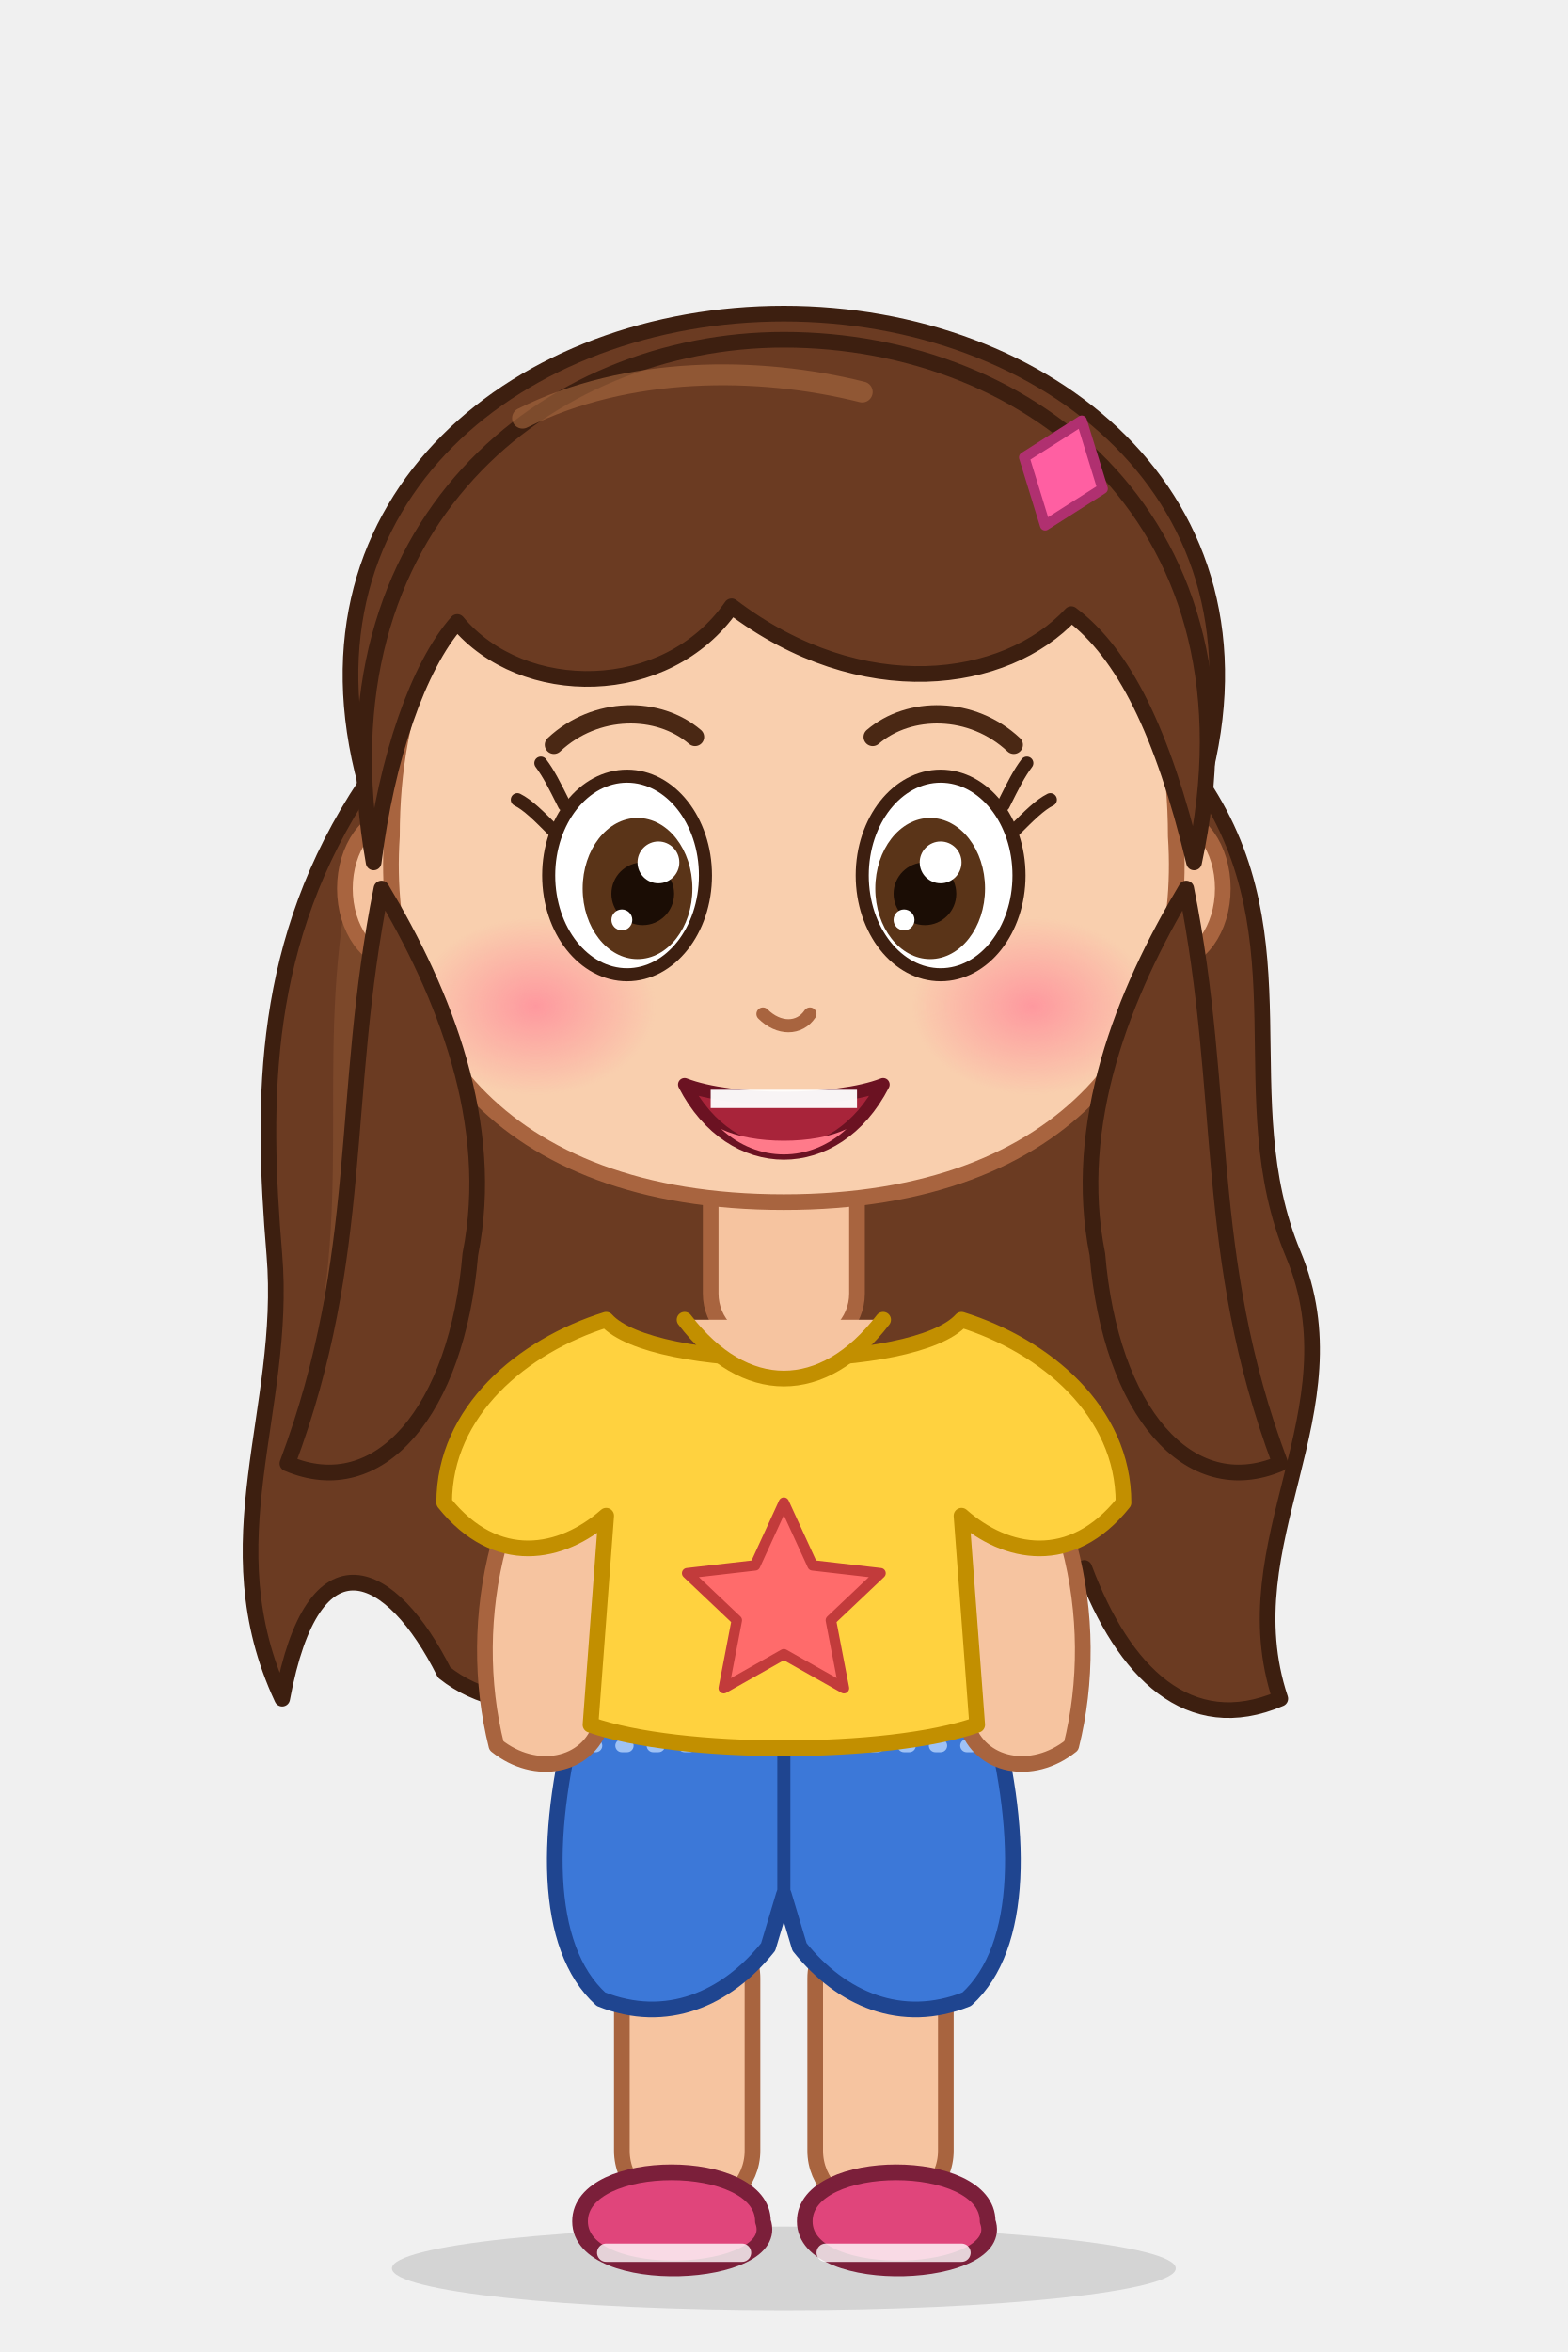
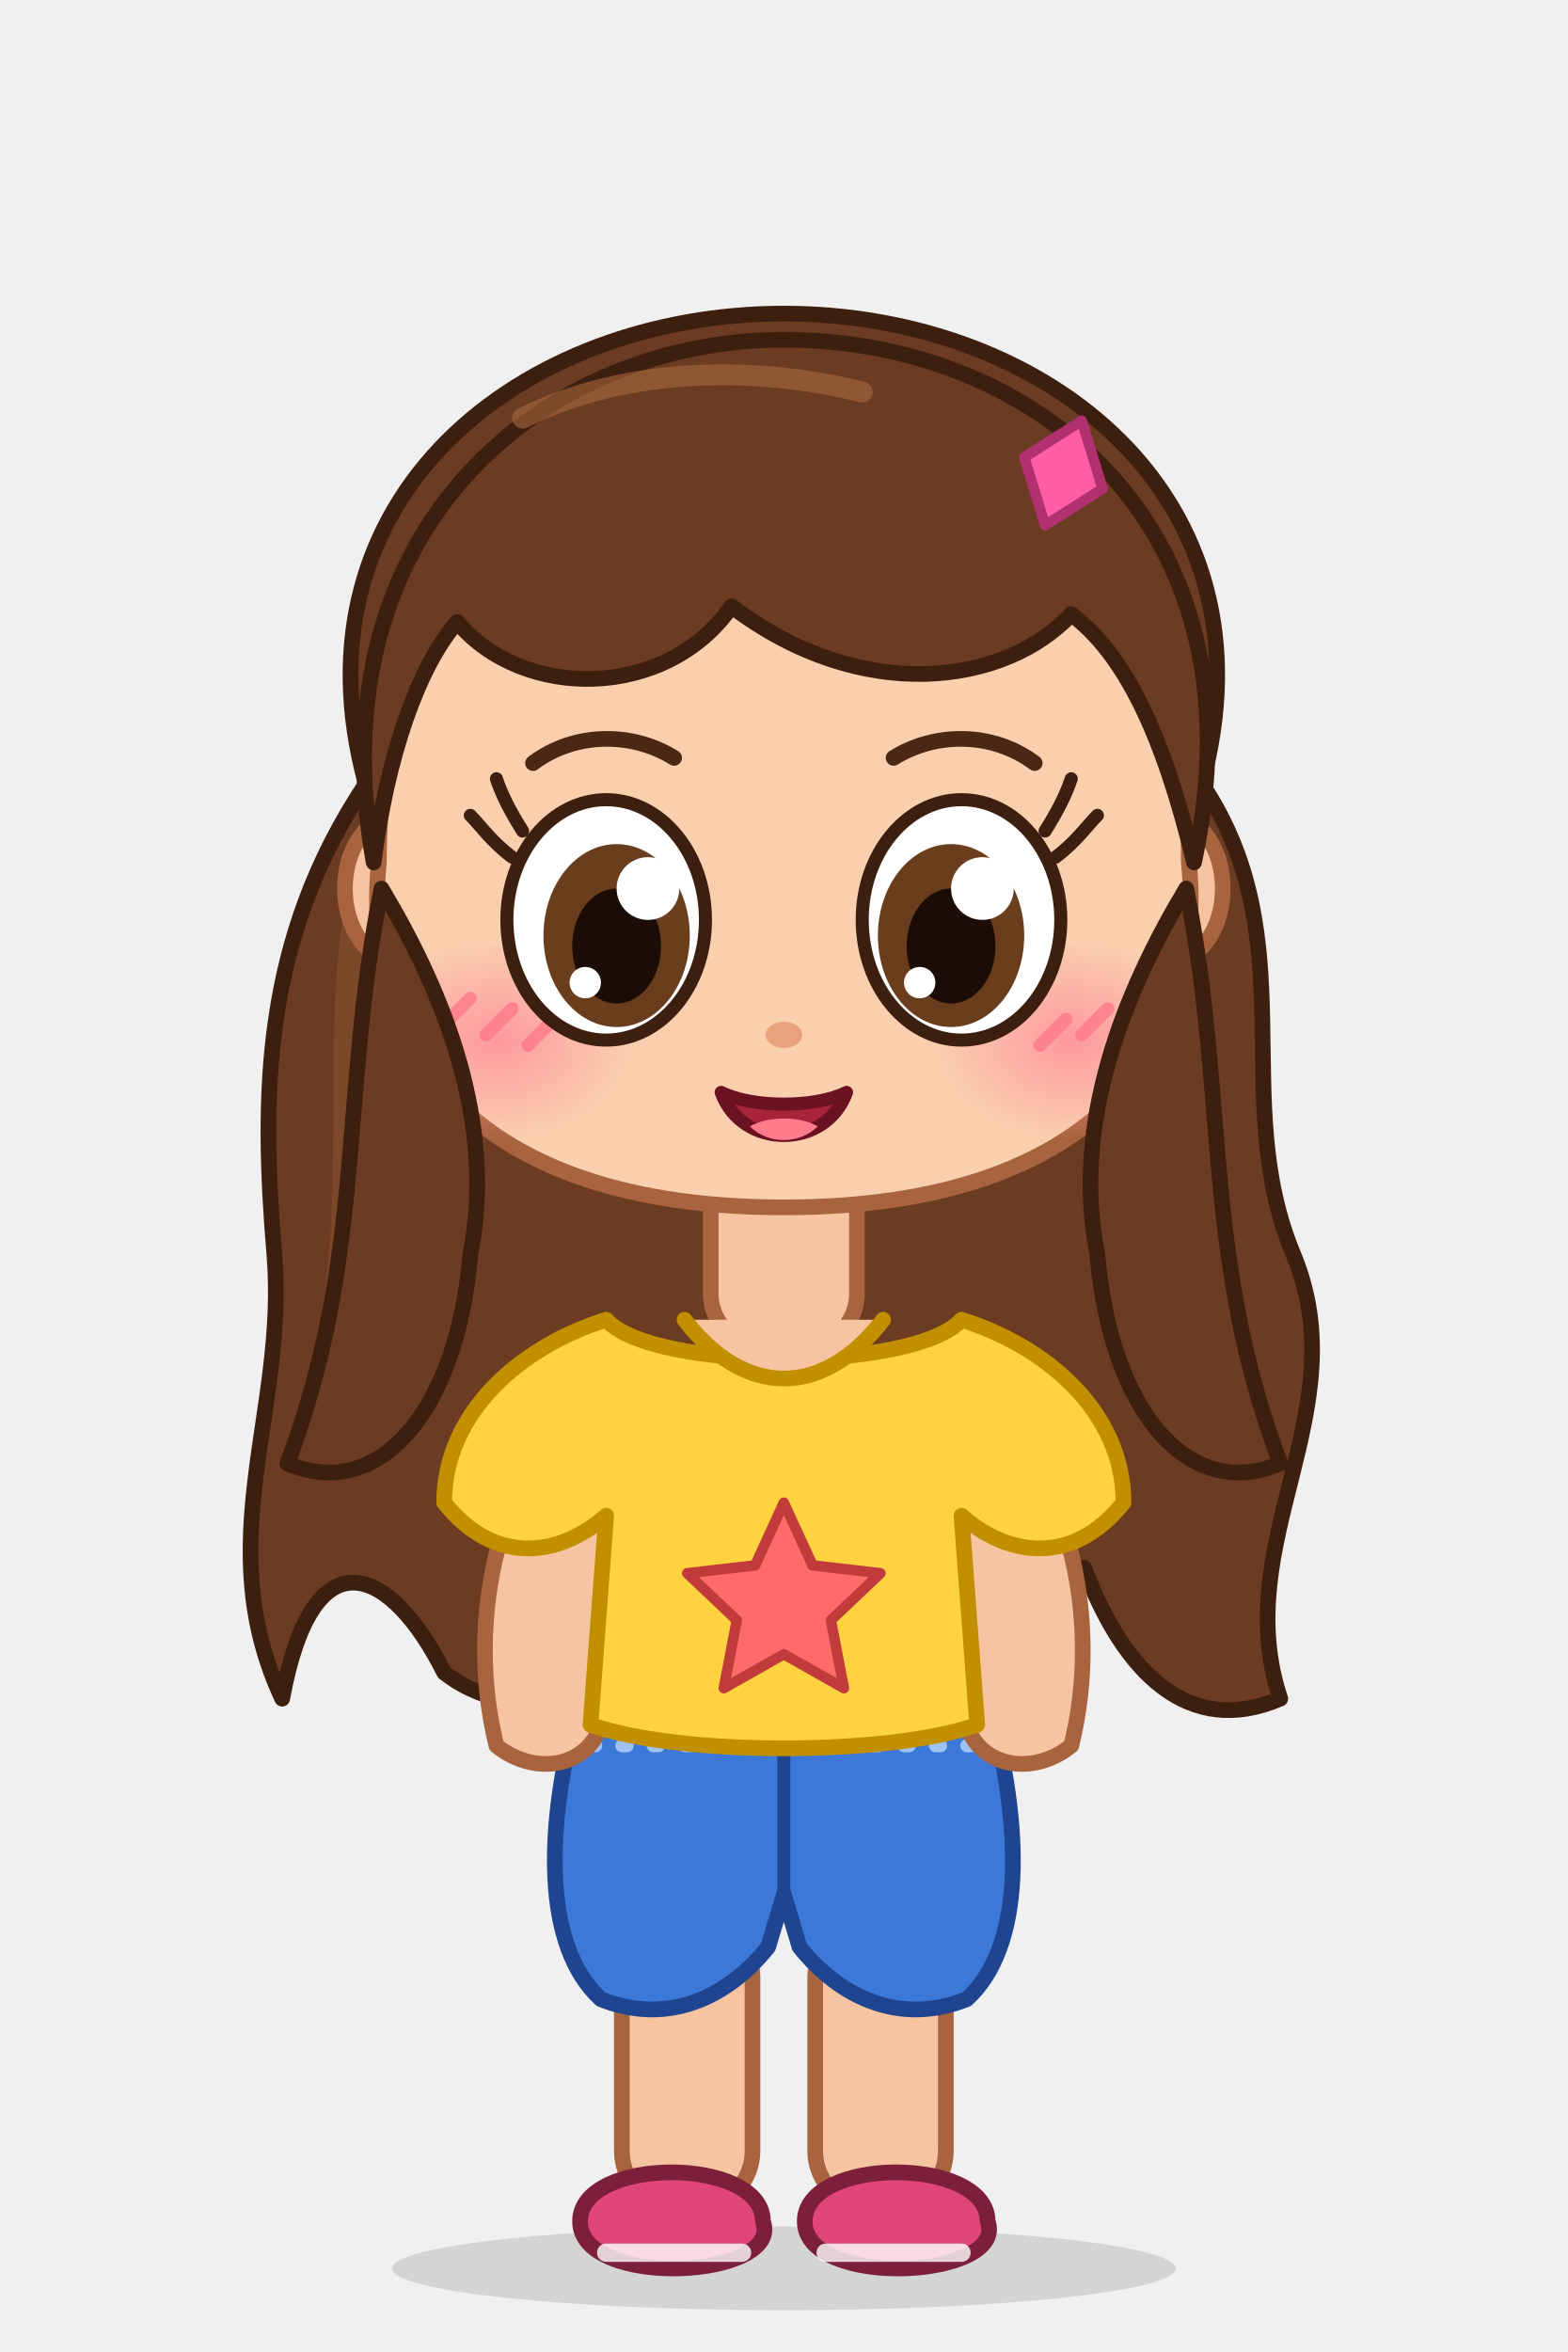
<svg xmlns="http://www.w3.org/2000/svg" viewBox="0 0 600 900" width="600" height="900">
  <defs>
    <radialGradient id="cheek" cx="50%" cy="50%" r="50%">
      <stop offset="0" stop-color="#ff8f9c" stop-opacity=".85" />
      <stop offset="1" stop-color="#ff8f9c" stop-opacity="0" />
    </radialGradient>
  </defs>
  <g id="damla" stroke-linejoin="round" stroke-linecap="round">
    <ellipse cx="300" cy="868" rx="150" ry="16" fill="#000" opacity=".12" />
    <path id="hair-back" fill="#6b3b22" stroke="#3d1f10" stroke-width="6" d="M140 300 C110 190 200 120 300 120 C400 120 490 190 460 300          C500 360 470 420 495 480 C520 540 470 590 490 650          C455 665 430 640 415 600 C400 640 365 655 340 620          C320 650 280 650 262 618 C240 655 195 660 170 640          C150 600 120 585 108 650 C80 590 110 540 105 480          C100 420 100 360 140 300 Z" />
    <path fill="#8a5232" opacity=".55" d="M135 330 C120 400 135 450 120 520 C150 480 150 400 135 330Z" />
    <g stroke="#a8643f" stroke-width="6" fill="#f6c4a0">
      <rect x="238" y="735" width="50" height="110" rx="22" />
      <rect x="312" y="735" width="50" height="110" rx="22" />
    </g>
    <g stroke="#7b1f3a" stroke-width="6" fill="#e0457b">
      <path d="M222 850 C222 825 292 825 292 850 C300 872 222 876 222 850Z" />
      <path d="M308 850 C308 825 378 825 378 850 C386 872 308 876 308 850Z" />
    </g>
    <path d="M232 862 H284 M316 862 H368" stroke="#fff" stroke-width="7" opacity=".8" />
    <path fill="#3c78d8" stroke="#1f4590" stroke-width="6" d="M222 650 H378 C392 700 392 745 370 765 C345 775 322 765 306 745 L300 725 L294 745          C278 765 255 775 230 765 C208 745 208 700 222 650Z" />
    <path d="M300 660 V725" stroke="#1f4590" stroke-width="5" />
    <path d="M226 668 H374" stroke="#9fc2f5" stroke-width="5" stroke-dasharray="2 10" />
    <g stroke="#a8643f" stroke-width="6" fill="#f6c4a0">
      <path d="M232 525 C190 560 178 620 190 668 C205 680 225 676 230 660 C228 620 240 585 262 560Z" />
      <path d="M368 525 C410 560 422 620 410 668 C395 680 375 676 370 660 C372 620 360 585 338 560Z" />
    </g>
    <path fill="#ffd23f" stroke="#c28f00" stroke-width="6" d="M232 505 C200 515 170 540 170 575 C190 600 215 595 232 580 L226 660          C260 672 340 672 374 660 L368 580 C385 595 410 600 430 575          C430 540 400 515 368 505 C350 525 250 525 232 505Z" />
    <path fill="#ff6b6b" stroke="#c23b3b" stroke-width="4" d="M300 575 l11 24 26 3 -19 18 5 26 -23 -13 -23 13 5 -26 -19 -18 26 -3Z" />
    <rect x="272" y="440" width="56" height="75" rx="20" fill="#f6c4a0" stroke="#a8643f" stroke-width="6" />
    <path d="M262 505 C285 535 315 535 338 505" fill="#f6c4a0" stroke="#c28f00" stroke-width="6" />
    <g fill="#f6c4a0" stroke="#a8643f" stroke-width="6">
      <ellipse cx="152" cy="340" rx="20" ry="28" />
      <ellipse cx="448" cy="340" rx="20" ry="28" />
    </g>
-     <path fill="#f9cfae" stroke="#a8643f" stroke-width="6" d="M150 320 C150 215 220 175 300 175 C380 175 450 215 450 320          C455 395 410 460 300 460 C190 460 145 395 150 320Z" />
-     <ellipse cx="205" cy="385" rx="46" ry="34" fill="url(#cheek)" />
-     <ellipse cx="395" cy="385" rx="46" ry="34" fill="url(#cheek)" />
+     <path fill="#f9cfae" stroke="#a8643f" stroke-width="6" d="M145 330 C145 215 215 172 300 172 C385 172 455 215 455 330          C462 400 420 462 300 462 C180 462 138 400 145 330Z" />
+     <ellipse cx="190" cy="398" rx="52" ry="38" fill="url(#cheek)" />
+     <ellipse cx="410" cy="398" rx="52" ry="38" fill="url(#cheek)" />
+     <g stroke="#ff7a8a" stroke-width="5" opacity=".8" fill="none">
+       <path d="M170 392 l10 -10 M186 396 l10 -10 M202 400 l10 -10" />
+       <path d="M398 400 l10 -10 M414 396 l10 -10 M430 392 l10 -10" />
+     </g>
    <g>
-       <ellipse cx="240" cy="335" rx="30" ry="38" fill="#fff" stroke="#3d1f10" stroke-width="5" />
-       <ellipse cx="360" cy="335" rx="30" ry="38" fill="#fff" stroke="#3d1f10" stroke-width="5" />
-       <ellipse cx="244" cy="340" rx="21" ry="27" fill="#5a3418" />
-       <ellipse cx="356" cy="340" rx="21" ry="27" fill="#5a3418" />
-       <circle cx="246" cy="342" r="12" fill="#1b0d05" />
-       <circle cx="354" cy="342" r="12" fill="#1b0d05" />
-       <circle cx="252" cy="330" r="8" fill="#fff" />
-       <circle cx="360" cy="330" r="8" fill="#fff" />
-       <circle cx="238" cy="352" r="4" fill="#fff" />
-       <circle cx="346" cy="352" r="4" fill="#fff" />
-       <path d="M212 318 C206 312 202 308 198 306 M216 308 C212 300 210 296 207 292" stroke="#3d1f10" stroke-width="5" fill="none" />
-       <path d="M388 318 C394 312 398 308 402 306 M384 308 C388 300 390 296 393 292" stroke="#3d1f10" stroke-width="5" fill="none" />
+       <ellipse cx="232" cy="352" rx="38" ry="46" fill="#fff" stroke="#3d1f10" stroke-width="5" />
+       <ellipse cx="368" cy="352" rx="38" ry="46" fill="#fff" stroke="#3d1f10" stroke-width="5" />
+       <ellipse cx="236" cy="358" rx="28" ry="35" fill="#6a3d1c" />
+       <ellipse cx="364" cy="358" rx="28" ry="35" fill="#6a3d1c" />
+       <ellipse cx="236" cy="362" rx="17" ry="22" fill="#1b0d05" />
+       <ellipse cx="364" cy="362" rx="17" ry="22" fill="#1b0d05" />
+       <circle cx="248" cy="340" r="12" fill="#fff" />
+       <circle cx="376" cy="340" r="12" fill="#fff" />
+       <circle cx="224" cy="376" r="6" fill="#fff" />
+       <circle cx="352" cy="376" r="6" fill="#fff" />
+       <path d="M196 328 C188 322 184 316 180 312 M200 318 C195 310 192 304 190 298" stroke="#3d1f10" stroke-width="5" fill="none" />
+       <path d="M404 328 C412 322 416 316 420 312 M400 318 C405 310 408 304 410 298" stroke="#3d1f10" stroke-width="5" fill="none" />
    </g>
-     <path d="M212 285 C228 270 252 270 266 282 M334 282 C348 270 372 270 388 285" stroke="#4a2814" stroke-width="7" fill="none" />
-     <path d="M292 388 C298 394 306 394 310 388" stroke="#a8643f" stroke-width="5" fill="none" />
-     <path d="M262 415 C280 450 320 450 338 415 C320 422 280 422 262 415Z" fill="#a8243a" stroke="#6b1222" stroke-width="5" />
-     <path d="M276 432 C290 445 310 445 324 432 C312 438 288 438 276 432Z" fill="#ff7a8a" />
-     <path d="M272 417 H328 V424 H272Z" fill="#fff" opacity=".95" />
+     <path d="M204 292 C220 280 242 280 258 290 M342 290 C358 280 380 280 396 292" stroke="#4a2814" stroke-width="6" fill="none" />
+     <ellipse cx="300" cy="396" rx="7" ry="5" fill="#e9a37c" />
+     <path d="M276 418 C284 440 316 440 324 418 C312 424 288 424 276 418Z" fill="#a8243a" stroke="#6b1222" stroke-width="5" />
+     <path d="M287 431 C294 438 306 438 313 431 C306 427 294 427 287 431Z" fill="#ff7a8a" />
    <path id="hair-front" fill="#6b3b22" stroke="#3d1f10" stroke-width="6" d="M143 330 C120 200 210 130 300 130 C395 130 485 200 457 330          C445 280 430 250 410 235 C385 262 330 270 280 232          C255 268 200 268 175 238 C160 255 148 290 143 330Z" />
    <path d="M200 160 C240 140 290 140 330 150" stroke="#a9693f" stroke-width="8" fill="none" opacity=".6" />
    <path fill="#6b3b22" stroke="#3d1f10" stroke-width="6" d="M146 340 C130 420 140 480 110 560 C145 575 175 540 180 480 C190 430 170 380 146 340Z" />
    <path fill="#6b3b22" stroke="#3d1f10" stroke-width="6" d="M454 340 C470 420 460 480 490 560 C455 575 425 540 420 480 C410 430 430 380 454 340Z" />
    <path fill="#ff5fa2" stroke="#b03070" stroke-width="4" d="M392 175 l22 -14 8 26 -22 14z" />
  </g>
</svg>
